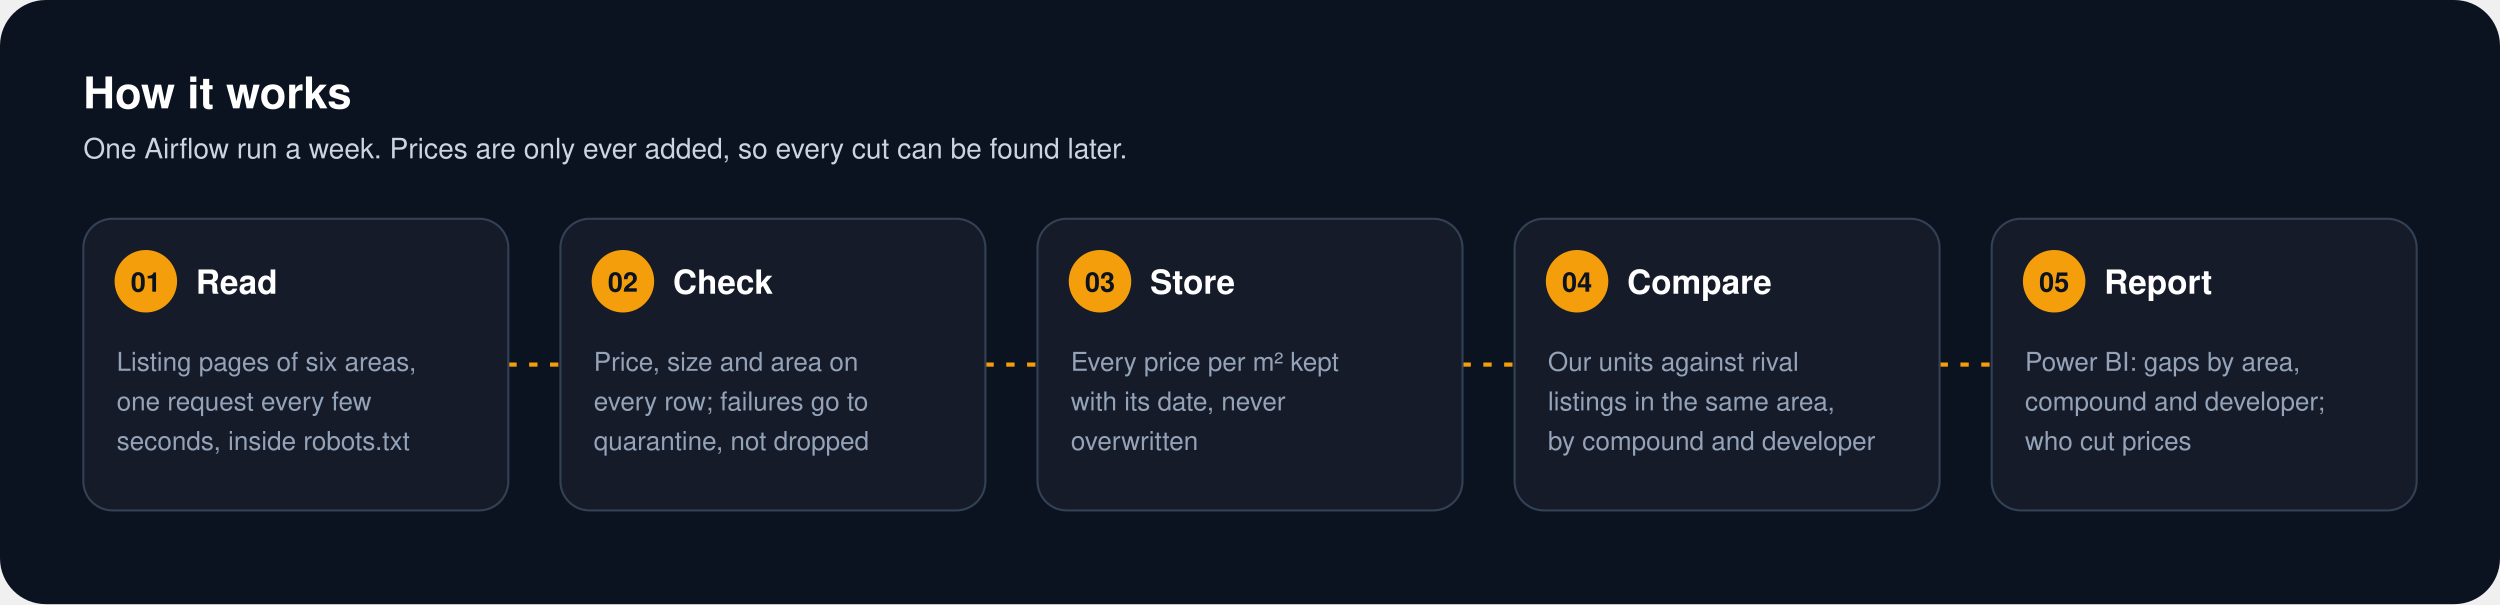
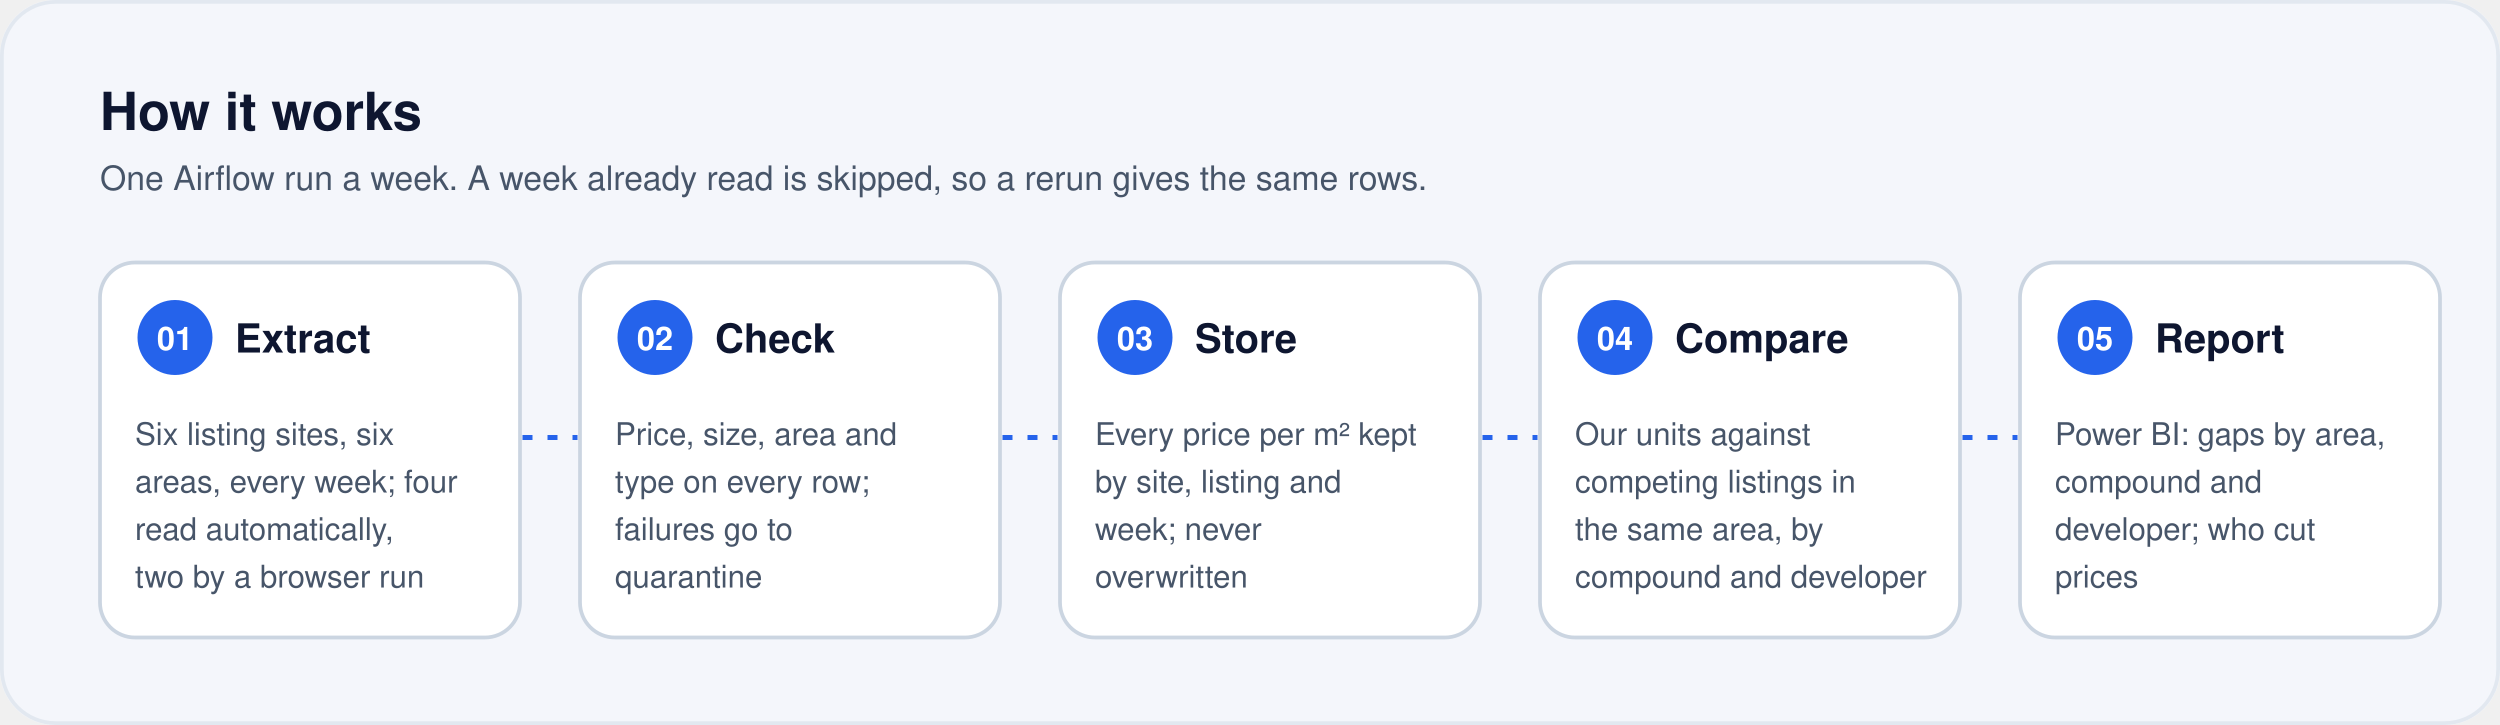
- <svg xmlns="http://www.w3.org/2000/svg" viewBox="0 0 1200 290" width="1200" height="290" role="img" aria-label="How it works: 01 Read, listing pages of six areas, one request every few seconds, inside the site's robots.txt; 02 Check, every row checked for price, size and area, failures go to quarantine; 03 Store, every price per square metre kept with its date, never overwritten; 04 Compare, our units against competitor listings in the same area, by compound and developer; 05 Report, Power BI gaps by area, compound and developer, and who cut prices.">
+ <svg xmlns="http://www.w3.org/2000/svg" viewBox="0 0 1000 290" width="1000" height="290" role="img" aria-label="How it works: 01 Extract, six listing sites in six areas every week, four read automatically and two by a browser run; 02 Check, price, size, area and type on every row, failures go to quarantine; 03 Store, every price per square metre kept by site, listing and week, never overwritten; 04 Compare, our units against competing listings in the same area, by compound and developer; 05 Report, Power BI gaps by area, compound and developer, and who cut prices.">
  <style>
    text { font-family: "Segoe UI", -apple-system, Helvetica, Arial, sans-serif; }
-     .title { font-size: 21px; font-weight: 700; fill: #FFFFFF; }
-     .sub { font-size: 13.5px; fill: #CBD5E1; }
-     .num { font-size: 13px; font-weight: 700; fill: #0B1220; }
-     .step { font-size: 16px; font-weight: 700; fill: #FFFFFF; }
-     .desc { font-size: 12.5px; fill: #94A3B8; }
-     .box { fill: #FFFFFF; fill-opacity: 0.04; stroke: #334155; }
-     .link { fill: none; stroke: #F59E0B; stroke-width: 2; stroke-dasharray: 4 6; animation: flow 1.6s linear infinite; }
+     .title { font-size: 21px; font-weight: 700; fill: #0E1630; }
+     .sub { font-size: 13.5px; fill: #475569; }
+     .num { font-size: 13px; font-weight: 700; fill: #FFFFFF; }
+     .step { font-size: 16px; font-weight: 700; fill: #0E1630; }
+     .desc { font-size: 12.5px; fill: #475569; }
+     .box { fill: #FFFFFF; stroke: #CBD5E1; stroke-width: 1.5; }
+     .link { fill: none; stroke: #2563EB; stroke-width: 2; stroke-dasharray: 4 6; animation: flow 1.6s linear infinite; }
    @keyframes flow { to { stroke-dashoffset: -20; } }
  </style>
-   <rect width="1200" height="290" rx="22" fill="#0B1220" />
+   <rect width="1000" height="290" rx="22" fill="#F4F6FB" />
+   <rect x="0.75" y="0.75" width="998.5" height="288.5" rx="21.5" fill="none" stroke="#E2E8F0" stroke-width="1.5" />
  <text x="40" y="52" class="title">How it works</text>
-   <text x="40" y="76" class="sub">One Airflow run a week. Prices are only ever added, so every cut can be found later.</text>
-   <path class="link" d="M244 175h25" />
-   <path class="link" d="M473 175h25" />
-   <path class="link" d="M702 175h25" />
-   <path class="link" d="M931 175h25" />
-   <rect x="40" y="105" width="204" height="140" rx="14" class="box" />
-   <circle cx="70" cy="135" r="15" fill="#F59E0B" />
+   <text x="40" y="76" class="sub">One Airflow run a week. A week already read is skipped, so a rerun gives the same rows.</text>
+   <path class="link" d="M209 175h22" />
+   <path class="link" d="M401 175h22" />
+   <path class="link" d="M593 175h22" />
+   <path class="link" d="M785 175h22" />
+   <rect x="40" y="105" width="168" height="150" rx="14" class="box" />
+   <circle cx="70" cy="135" r="15" fill="#2563EB" />
  <text x="70" y="140" class="num" text-anchor="middle">01</text>
-   <text x="94" y="141" class="step">Read</text>
-   <text x="56" y="178" class="desc">Listing pages of six areas,</text>
-   <text x="56" y="197" class="desc">one request every few</text>
-   <text x="56" y="216" class="desc">seconds, inside robots.txt</text>
-   <rect x="269" y="105" width="204" height="140" rx="14" class="box" />
-   <circle cx="299" cy="135" r="15" fill="#F59E0B" />
-   <text x="299" y="140" class="num" text-anchor="middle">02</text>
-   <text x="323" y="141" class="step">Check</text>
-   <text x="285" y="178" class="desc">Price, size and area on</text>
-   <text x="285" y="197" class="desc">every row; failures go to</text>
-   <text x="285" y="216" class="desc">quarantine, not dropped</text>
-   <rect x="498" y="105" width="204" height="140" rx="14" class="box" />
-   <circle cx="528" cy="135" r="15" fill="#F59E0B" />
-   <text x="528" y="140" class="num" text-anchor="middle">03</text>
-   <text x="552" y="141" class="step">Store</text>
-   <text x="514" y="178" class="desc">Every price per m² kept</text>
-   <text x="514" y="197" class="desc">with its date, never</text>
-   <text x="514" y="216" class="desc">overwritten</text>
-   <rect x="727" y="105" width="204" height="140" rx="14" class="box" />
-   <circle cx="757" cy="135" r="15" fill="#F59E0B" />
-   <text x="757" y="140" class="num" text-anchor="middle">04</text>
-   <text x="781" y="141" class="step">Compare</text>
-   <text x="743" y="178" class="desc">Our units against rival</text>
-   <text x="743" y="197" class="desc">listings in the same area,</text>
-   <text x="743" y="216" class="desc">by compound and developer</text>
-   <rect x="956" y="105" width="204" height="140" rx="14" class="box" />
-   <circle cx="986" cy="135" r="15" fill="#F59E0B" />
-   <text x="986" y="140" class="num" text-anchor="middle">05</text>
-   <text x="1010" y="141" class="step">Report</text>
-   <text x="972" y="178" class="desc">Power BI: gaps by area,</text>
-   <text x="972" y="197" class="desc">compound and developer;</text>
-   <text x="972" y="216" class="desc">who cut prices</text>
+   <text x="94" y="141" class="step">Extract</text>
+   <text x="54" y="178" class="desc">Six listing sites, six</text>
+   <text x="54" y="197" class="desc">areas, every week; four</text>
+   <text x="54" y="216" class="desc">read automatically,</text>
+   <text x="54" y="235" class="desc">two by a browser run</text>
+   <rect x="232" y="105" width="168" height="150" rx="14" class="box" />
+   <circle cx="262" cy="135" r="15" fill="#2563EB" />
+   <text x="262" y="140" class="num" text-anchor="middle">02</text>
+   <text x="286" y="141" class="step">Check</text>
+   <text x="246" y="178" class="desc">Price, size, area and</text>
+   <text x="246" y="197" class="desc">type on every row;</text>
+   <text x="246" y="216" class="desc">failures go to</text>
+   <text x="246" y="235" class="desc">quarantine</text>
+   <rect x="424" y="105" width="168" height="150" rx="14" class="box" />
+   <circle cx="454" cy="135" r="15" fill="#2563EB" />
+   <text x="454" y="140" class="num" text-anchor="middle">03</text>
+   <text x="478" y="141" class="step">Store</text>
+   <text x="438" y="178" class="desc">Every price per m² kept</text>
+   <text x="438" y="197" class="desc">by site, listing and</text>
+   <text x="438" y="216" class="desc">week; never</text>
+   <text x="438" y="235" class="desc">overwritten</text>
+   <rect x="616" y="105" width="168" height="150" rx="14" class="box" />
+   <circle cx="646" cy="135" r="15" fill="#2563EB" />
+   <text x="646" y="140" class="num" text-anchor="middle">04</text>
+   <text x="670" y="141" class="step">Compare</text>
+   <text x="630" y="178" class="desc">Our units against</text>
+   <text x="630" y="197" class="desc">competing listings in</text>
+   <text x="630" y="216" class="desc">the same area, by</text>
+   <text x="630" y="235" class="desc">compound and developer</text>
+   <rect x="808" y="105" width="168" height="150" rx="14" class="box" />
+   <circle cx="838" cy="135" r="15" fill="#2563EB" />
+   <text x="838" y="140" class="num" text-anchor="middle">05</text>
+   <text x="862" y="141" class="step">Report</text>
+   <text x="822" y="178" class="desc">Power BI: gaps by area,</text>
+   <text x="822" y="197" class="desc">compound and</text>
+   <text x="822" y="216" class="desc">developer; who cut</text>
+   <text x="822" y="235" class="desc">prices</text>
</svg>
